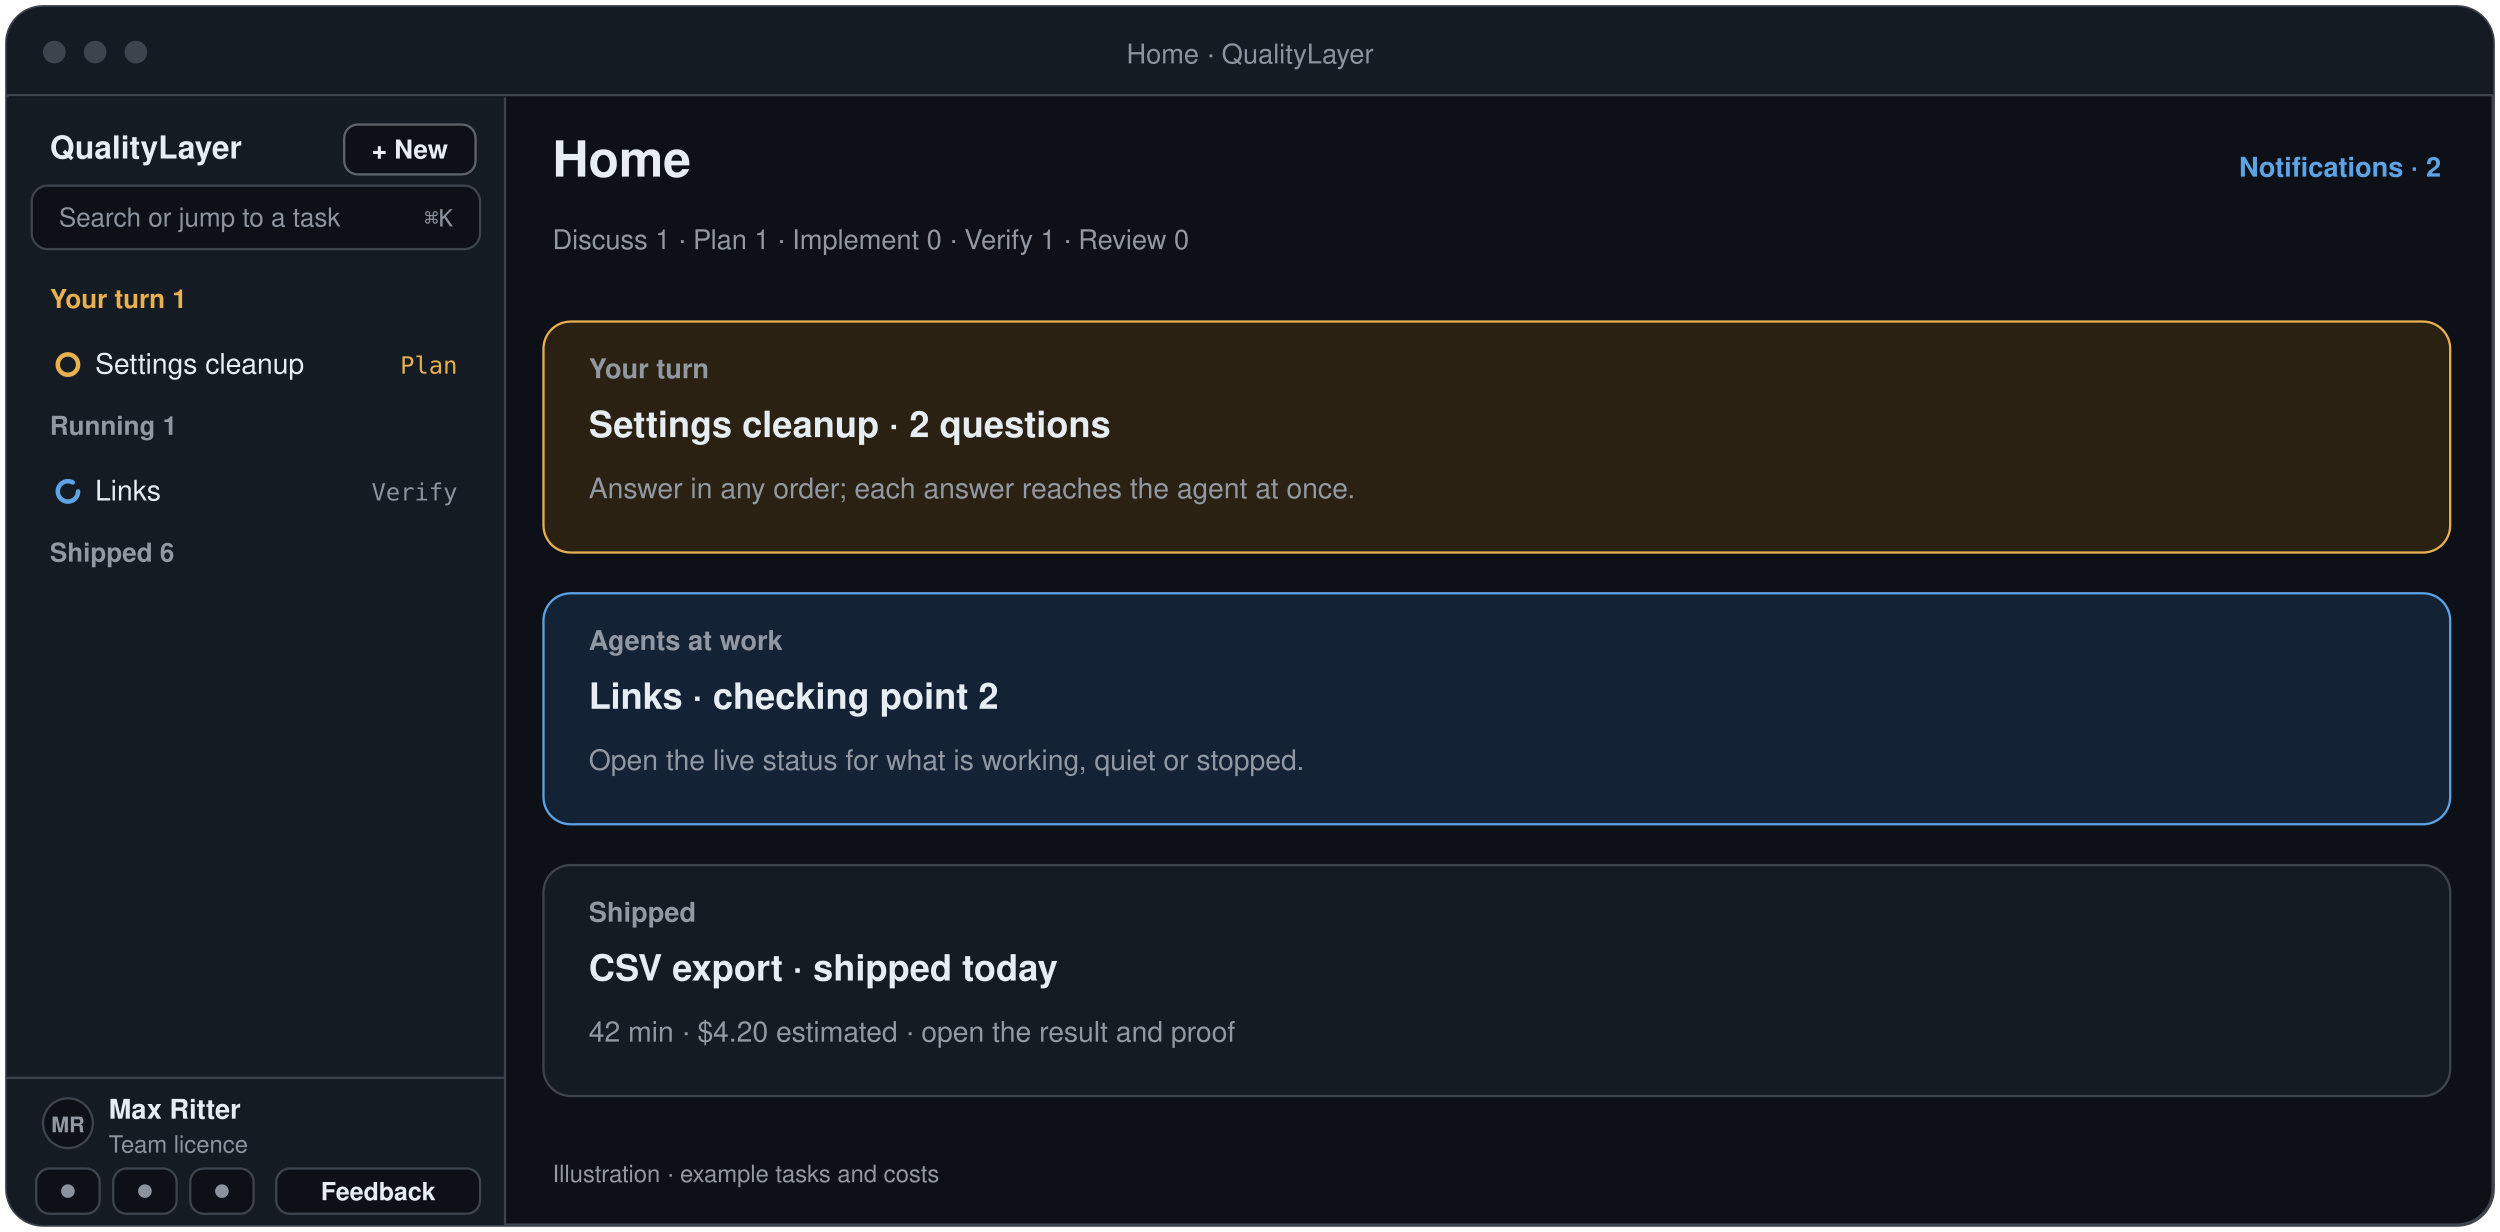
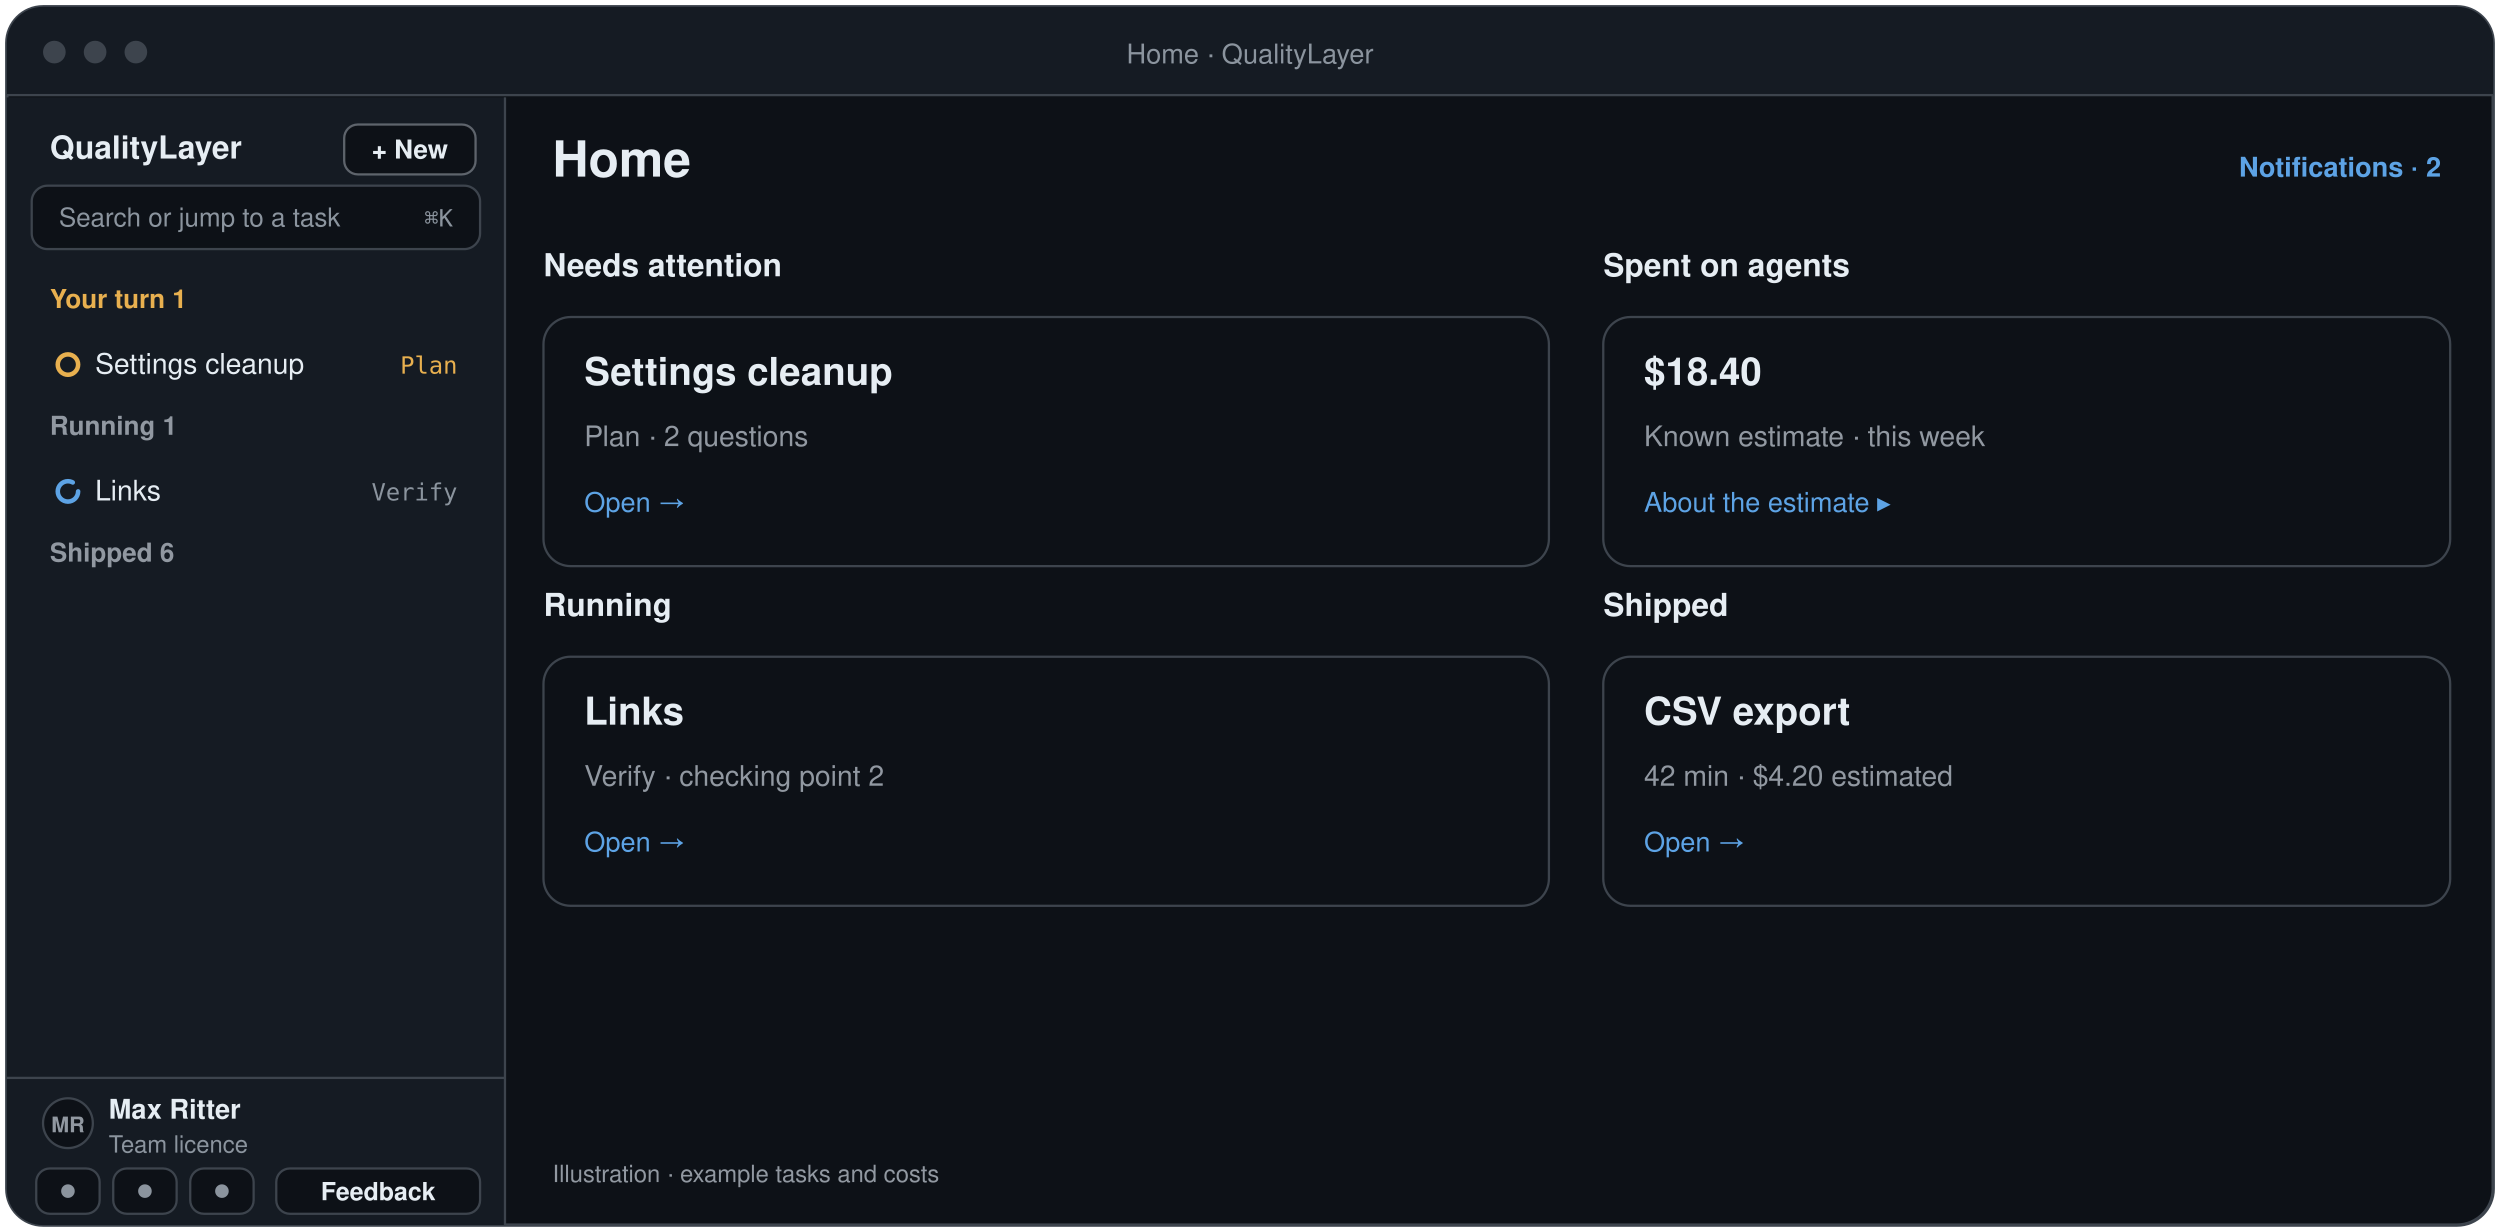
- <svg xmlns="http://www.w3.org/2000/svg" style="background:#0d1117" width="1104" height="544" viewBox="-2 -2 1104 544" role="img" aria-label="Home: Your turn, live agent work, shipped tasks with time and estimated cost, task counts in each step and the notification bell">
+ <svg xmlns="http://www.w3.org/2000/svg" style="background:#0d1117" width="1104" height="544" viewBox="-2 -2 1104 544" role="img" aria-label="Home: compact task destinations under Needs attention and Running, with spending and Shipped beside them">
  <rect x="1" y="1" width="1098" height="538" rx="16" fill="#0d1117" stroke="#3d444d" stroke-width="1.5" />
  <path d="M1 17 a16 16 0 0 1 16 -16 H1083 a16 16 0 0 1 16 16 V40 H1 Z" fill="#151b23" />
  <line x1="1" y1="40" x2="1099" y2="40" stroke="#3d444d" />
  <circle cx="22" cy="21" r="5" fill="#3d444d" />
  <circle cx="40" cy="21" r="5" fill="#3d444d" />
  <circle cx="58" cy="21" r="5" fill="#3d444d" />
  <text x="550.0" y="26" font-family="-apple-system, BlinkMacSystemFont, 'Segoe UI', 'Helvetica Neue', Helvetica, Arial, sans-serif" font-size="12" font-weight="500" fill="#8b949e" text-anchor="middle">Home · QualityLayer</text>
  <path d="M1 41 H221 V539 H17 a16 16 0 0 1 -16 -16 Z" fill="#151b23" />
  <line x1="221" y1="41" x2="221" y2="539" stroke="#3d444d" />
  <text x="20" y="68" font-family="-apple-system, BlinkMacSystemFont, 'Segoe UI', 'Helvetica Neue', Helvetica, Arial, sans-serif" font-size="14" font-weight="700" fill="#e6edf3" text-anchor="start">QualityLayer</text>
  <rect x="150" y="53" width="58" height="22" rx="6" fill="#0d1117" stroke="#9198a1" stroke-opacity="0.6" />
  <text x="179" y="68" font-family="-apple-system, BlinkMacSystemFont, 'Segoe UI', 'Helvetica Neue', Helvetica, Arial, sans-serif" font-size="11.5" font-weight="600" fill="#e6edf3" text-anchor="middle">+ New</text>
  <rect x="12" y="80" width="198" height="28" rx="7" fill="#0d1117" stroke="#3d444d" />
  <text x="24" y="98" font-family="-apple-system, BlinkMacSystemFont, 'Segoe UI', 'Helvetica Neue', Helvetica, Arial, sans-serif" font-size="11.5" font-weight="400" fill="#8b949e" text-anchor="start">Search or jump to a task</text>
  <text x="198" y="98" font-family="ui-monospace, SFMono-Regular, Menlo, Consolas, monospace" font-size="10.5" font-weight="500" fill="#8b949e" text-anchor="end">⌘K</text>
  <text x="20" y="134" font-family="-apple-system, BlinkMacSystemFont, 'Segoe UI', 'Helvetica Neue', Helvetica, Arial, sans-serif" font-size="11.5" font-weight="650" fill="#e8b04f" text-anchor="start">Your turn  1</text>
  <circle cx="28" cy="159" r="4.5" fill="none" stroke="#e8b04f" stroke-width="2" />
  <text x="40" y="163" font-family="-apple-system, BlinkMacSystemFont, 'Segoe UI', 'Helvetica Neue', Helvetica, Arial, sans-serif" font-size="12.5" font-weight="500" fill="#e6edf3" text-anchor="start">Settings cleanup</text>
  <text x="200" y="163" font-family="ui-monospace, SFMono-Regular, Menlo, Consolas, monospace" font-size="10.5" font-weight="500" fill="#e8b04f" text-anchor="end">Plan</text>
  <text x="20" y="190" font-family="-apple-system, BlinkMacSystemFont, 'Segoe UI', 'Helvetica Neue', Helvetica, Arial, sans-serif" font-size="11.5" font-weight="650" fill="#9198a1" text-anchor="start">Running  1</text>
  <circle cx="28" cy="215" r="4.5" fill="none" stroke="#5da3e5" stroke-width="2" stroke-dasharray="23.4 5.4" stroke-linecap="round" />
  <text x="40" y="219" font-family="-apple-system, BlinkMacSystemFont, 'Segoe UI', 'Helvetica Neue', Helvetica, Arial, sans-serif" font-size="12.5" font-weight="500" fill="#e6edf3" text-anchor="start">Links</text>
  <text x="200" y="219" font-family="ui-monospace, SFMono-Regular, Menlo, Consolas, monospace" font-size="10.5" font-weight="500" fill="#8b949e" text-anchor="end">Verify</text>
  <text x="20" y="246" font-family="-apple-system, BlinkMacSystemFont, 'Segoe UI', 'Helvetica Neue', Helvetica, Arial, sans-serif" font-size="11.5" font-weight="650" fill="#9198a1" text-anchor="start">Shipped  6</text>
  <line x1="1" y1="474" x2="221" y2="474" stroke="#3d444d" />
  <circle cx="28" cy="494" r="11" fill="#0d1117" stroke="#3d444d" />
  <text x="28" y="498" font-family="-apple-system, BlinkMacSystemFont, 'Segoe UI', 'Helvetica Neue', Helvetica, Arial, sans-serif" font-size="9.5" font-weight="650" fill="#9198a1" text-anchor="middle">MR</text>
  <text x="46" y="492" font-family="-apple-system, BlinkMacSystemFont, 'Segoe UI', 'Helvetica Neue', Helvetica, Arial, sans-serif" font-size="12" font-weight="600" fill="#e6edf3" text-anchor="start">Max Ritter</text>
  <text x="46" y="507" font-family="-apple-system, BlinkMacSystemFont, 'Segoe UI', 'Helvetica Neue', Helvetica, Arial, sans-serif" font-size="10.5" font-weight="400" fill="#8b949e" text-anchor="start">Team licence</text>
  <rect x="14" y="514" width="28" height="20" rx="6" fill="#0d1117" stroke="#3d444d" />
  <circle cx="28" cy="524" r="3" fill="#8b949e" />
  <rect x="48" y="514" width="28" height="20" rx="6" fill="#0d1117" stroke="#3d444d" />
  <circle cx="62" cy="524" r="3" fill="#8b949e" />
  <rect x="82" y="514" width="28" height="20" rx="6" fill="#0d1117" stroke="#3d444d" />
  <circle cx="96" cy="524" r="3" fill="#8b949e" />
  <rect x="120" y="514" width="90" height="20" rx="6" fill="#0d1117" stroke="#3d444d" />
  <text x="165" y="528" font-family="-apple-system, BlinkMacSystemFont, 'Segoe UI', 'Helvetica Neue', Helvetica, Arial, sans-serif" font-size="11" font-weight="600" fill="#e6edf3" text-anchor="middle">Feedback</text>
  <text x="242" y="76" font-family="-apple-system, BlinkMacSystemFont, 'Segoe UI', 'Helvetica Neue', Helvetica, Arial, sans-serif" font-size="22" font-weight="650" fill="#e6edf3" text-anchor="start">Home</text>
  <text x="1076" y="76" font-family="-apple-system, BlinkMacSystemFont, 'Segoe UI', 'Helvetica Neue', Helvetica, Arial, sans-serif" font-size="12" font-weight="600" fill="#5da3e5" text-anchor="end">Notifications · 2</text>
-   <text x="242" y="108" font-family="-apple-system, BlinkMacSystemFont, 'Segoe UI', 'Helvetica Neue', Helvetica, Arial, sans-serif" font-size="12" font-weight="400" fill="#9198a1" text-anchor="start">Discuss 1  ·  Plan 1  ·  Implement 0  ·  Verify 1  ·  Review 0</text>
-   <rect x="238" y="140" width="842" height="102" rx="12" fill="#2a2112" stroke="#e8b04f" stroke-width="1" />
-   <text x="258" y="165" font-family="-apple-system, BlinkMacSystemFont, 'Segoe UI', 'Helvetica Neue', Helvetica, Arial, sans-serif" font-size="12" font-weight="650" fill="#9198a1" text-anchor="start">Your turn</text>
-   <text x="258" y="191" font-family="-apple-system, BlinkMacSystemFont, 'Segoe UI', 'Helvetica Neue', Helvetica, Arial, sans-serif" font-size="16" font-weight="650" fill="#e6edf3" text-anchor="start">Settings cleanup · 2 questions</text>
-   <text x="258" y="218" font-family="-apple-system, BlinkMacSystemFont, 'Segoe UI', 'Helvetica Neue', Helvetica, Arial, sans-serif" font-size="12.5" font-weight="400" fill="#9198a1" text-anchor="start">Answer in any order; each answer reaches the agent at once.</text>
-   <rect x="238" y="260" width="842" height="102" rx="12" fill="#132235" stroke="#5da3e5" stroke-width="1" />
-   <text x="258" y="285" font-family="-apple-system, BlinkMacSystemFont, 'Segoe UI', 'Helvetica Neue', Helvetica, Arial, sans-serif" font-size="12" font-weight="650" fill="#9198a1" text-anchor="start">Agents at work</text>
-   <text x="258" y="311" font-family="-apple-system, BlinkMacSystemFont, 'Segoe UI', 'Helvetica Neue', Helvetica, Arial, sans-serif" font-size="16" font-weight="650" fill="#e6edf3" text-anchor="start">Links · checking point 2</text>
-   <text x="258" y="338" font-family="-apple-system, BlinkMacSystemFont, 'Segoe UI', 'Helvetica Neue', Helvetica, Arial, sans-serif" font-size="12.5" font-weight="400" fill="#9198a1" text-anchor="start">Open the live status for what is working, quiet or stopped.</text>
-   <rect x="238" y="380" width="842" height="102" rx="12" fill="#151b23" stroke="#3d444d" stroke-width="1" />
-   <text x="258" y="405" font-family="-apple-system, BlinkMacSystemFont, 'Segoe UI', 'Helvetica Neue', Helvetica, Arial, sans-serif" font-size="12" font-weight="650" fill="#9198a1" text-anchor="start">Shipped</text>
-   <text x="258" y="431" font-family="-apple-system, BlinkMacSystemFont, 'Segoe UI', 'Helvetica Neue', Helvetica, Arial, sans-serif" font-size="16" font-weight="650" fill="#e6edf3" text-anchor="start">CSV export · shipped today</text>
-   <text x="258" y="458" font-family="-apple-system, BlinkMacSystemFont, 'Segoe UI', 'Helvetica Neue', Helvetica, Arial, sans-serif" font-size="12.5" font-weight="400" fill="#9198a1" text-anchor="start">42 min · $4.20 estimated · open the result and proof</text>
+   <text x="238" y="120" font-family="-apple-system, BlinkMacSystemFont, 'Segoe UI', 'Helvetica Neue', Helvetica, Arial, sans-serif" font-size="14" font-weight="650" fill="#e6edf3" text-anchor="start">Needs attention</text>
+   <rect x="238" y="138" width="444" height="110" rx="12" fill="#0d1117" stroke="#3d444d" stroke-width="1" />
+   <text x="256" y="168" font-family="-apple-system, BlinkMacSystemFont, 'Segoe UI', 'Helvetica Neue', Helvetica, Arial, sans-serif" font-size="17" font-weight="650" fill="#e6edf3" text-anchor="start">Settings cleanup</text>
+   <text x="256" y="195" font-family="-apple-system, BlinkMacSystemFont, 'Segoe UI', 'Helvetica Neue', Helvetica, Arial, sans-serif" font-size="12.5" font-weight="400" fill="#9198a1" text-anchor="start">Plan · 2 questions</text>
+   <text x="256" y="224" font-family="-apple-system, BlinkMacSystemFont, 'Segoe UI', 'Helvetica Neue', Helvetica, Arial, sans-serif" font-size="12" font-weight="500" fill="#5da3e5" text-anchor="start">Open →</text>
+   <text x="238" y="270" font-family="-apple-system, BlinkMacSystemFont, 'Segoe UI', 'Helvetica Neue', Helvetica, Arial, sans-serif" font-size="14" font-weight="650" fill="#e6edf3" text-anchor="start">Running</text>
+   <rect x="238" y="288" width="444" height="110" rx="12" fill="#0d1117" stroke="#3d444d" stroke-width="1" />
+   <text x="256" y="318" font-family="-apple-system, BlinkMacSystemFont, 'Segoe UI', 'Helvetica Neue', Helvetica, Arial, sans-serif" font-size="17" font-weight="650" fill="#e6edf3" text-anchor="start">Links</text>
+   <text x="256" y="345" font-family="-apple-system, BlinkMacSystemFont, 'Segoe UI', 'Helvetica Neue', Helvetica, Arial, sans-serif" font-size="12.5" font-weight="400" fill="#9198a1" text-anchor="start">Verify · checking point 2</text>
+   <text x="256" y="374" font-family="-apple-system, BlinkMacSystemFont, 'Segoe UI', 'Helvetica Neue', Helvetica, Arial, sans-serif" font-size="12" font-weight="500" fill="#5da3e5" text-anchor="start">Open →</text>
+   <text x="706" y="120" font-family="-apple-system, BlinkMacSystemFont, 'Segoe UI', 'Helvetica Neue', Helvetica, Arial, sans-serif" font-size="14" font-weight="650" fill="#e6edf3" text-anchor="start">Spent on agents</text>
+   <rect x="706" y="138" width="374" height="110" rx="12" fill="#0d1117" stroke="#3d444d" stroke-width="1" />
+   <text x="724" y="168" font-family="-apple-system, BlinkMacSystemFont, 'Segoe UI', 'Helvetica Neue', Helvetica, Arial, sans-serif" font-size="17" font-weight="650" fill="#e6edf3" text-anchor="start">$18.40</text>
+   <text x="724" y="195" font-family="-apple-system, BlinkMacSystemFont, 'Segoe UI', 'Helvetica Neue', Helvetica, Arial, sans-serif" font-size="12.5" font-weight="400" fill="#9198a1" text-anchor="start">Known estimate · this week</text>
+   <text x="724" y="224" font-family="-apple-system, BlinkMacSystemFont, 'Segoe UI', 'Helvetica Neue', Helvetica, Arial, sans-serif" font-size="12" font-weight="500" fill="#5da3e5" text-anchor="start">About the estimate ▸</text>
+   <text x="706" y="270" font-family="-apple-system, BlinkMacSystemFont, 'Segoe UI', 'Helvetica Neue', Helvetica, Arial, sans-serif" font-size="14" font-weight="650" fill="#e6edf3" text-anchor="start">Shipped</text>
+   <rect x="706" y="288" width="374" height="110" rx="12" fill="#0d1117" stroke="#3d444d" stroke-width="1" />
+   <text x="724" y="318" font-family="-apple-system, BlinkMacSystemFont, 'Segoe UI', 'Helvetica Neue', Helvetica, Arial, sans-serif" font-size="17" font-weight="650" fill="#e6edf3" text-anchor="start">CSV export</text>
+   <text x="724" y="345" font-family="-apple-system, BlinkMacSystemFont, 'Segoe UI', 'Helvetica Neue', Helvetica, Arial, sans-serif" font-size="12.5" font-weight="400" fill="#9198a1" text-anchor="start">42 min · $4.20 estimated</text>
+   <text x="724" y="374" font-family="-apple-system, BlinkMacSystemFont, 'Segoe UI', 'Helvetica Neue', Helvetica, Arial, sans-serif" font-size="12" font-weight="500" fill="#5da3e5" text-anchor="start">Open →</text>
  <text x="242" y="520" font-family="-apple-system, BlinkMacSystemFont, 'Segoe UI', 'Helvetica Neue', Helvetica, Arial, sans-serif" font-size="10.5" font-weight="400" fill="#9198a1" text-anchor="start">Illustration · example tasks and costs</text>
</svg>
